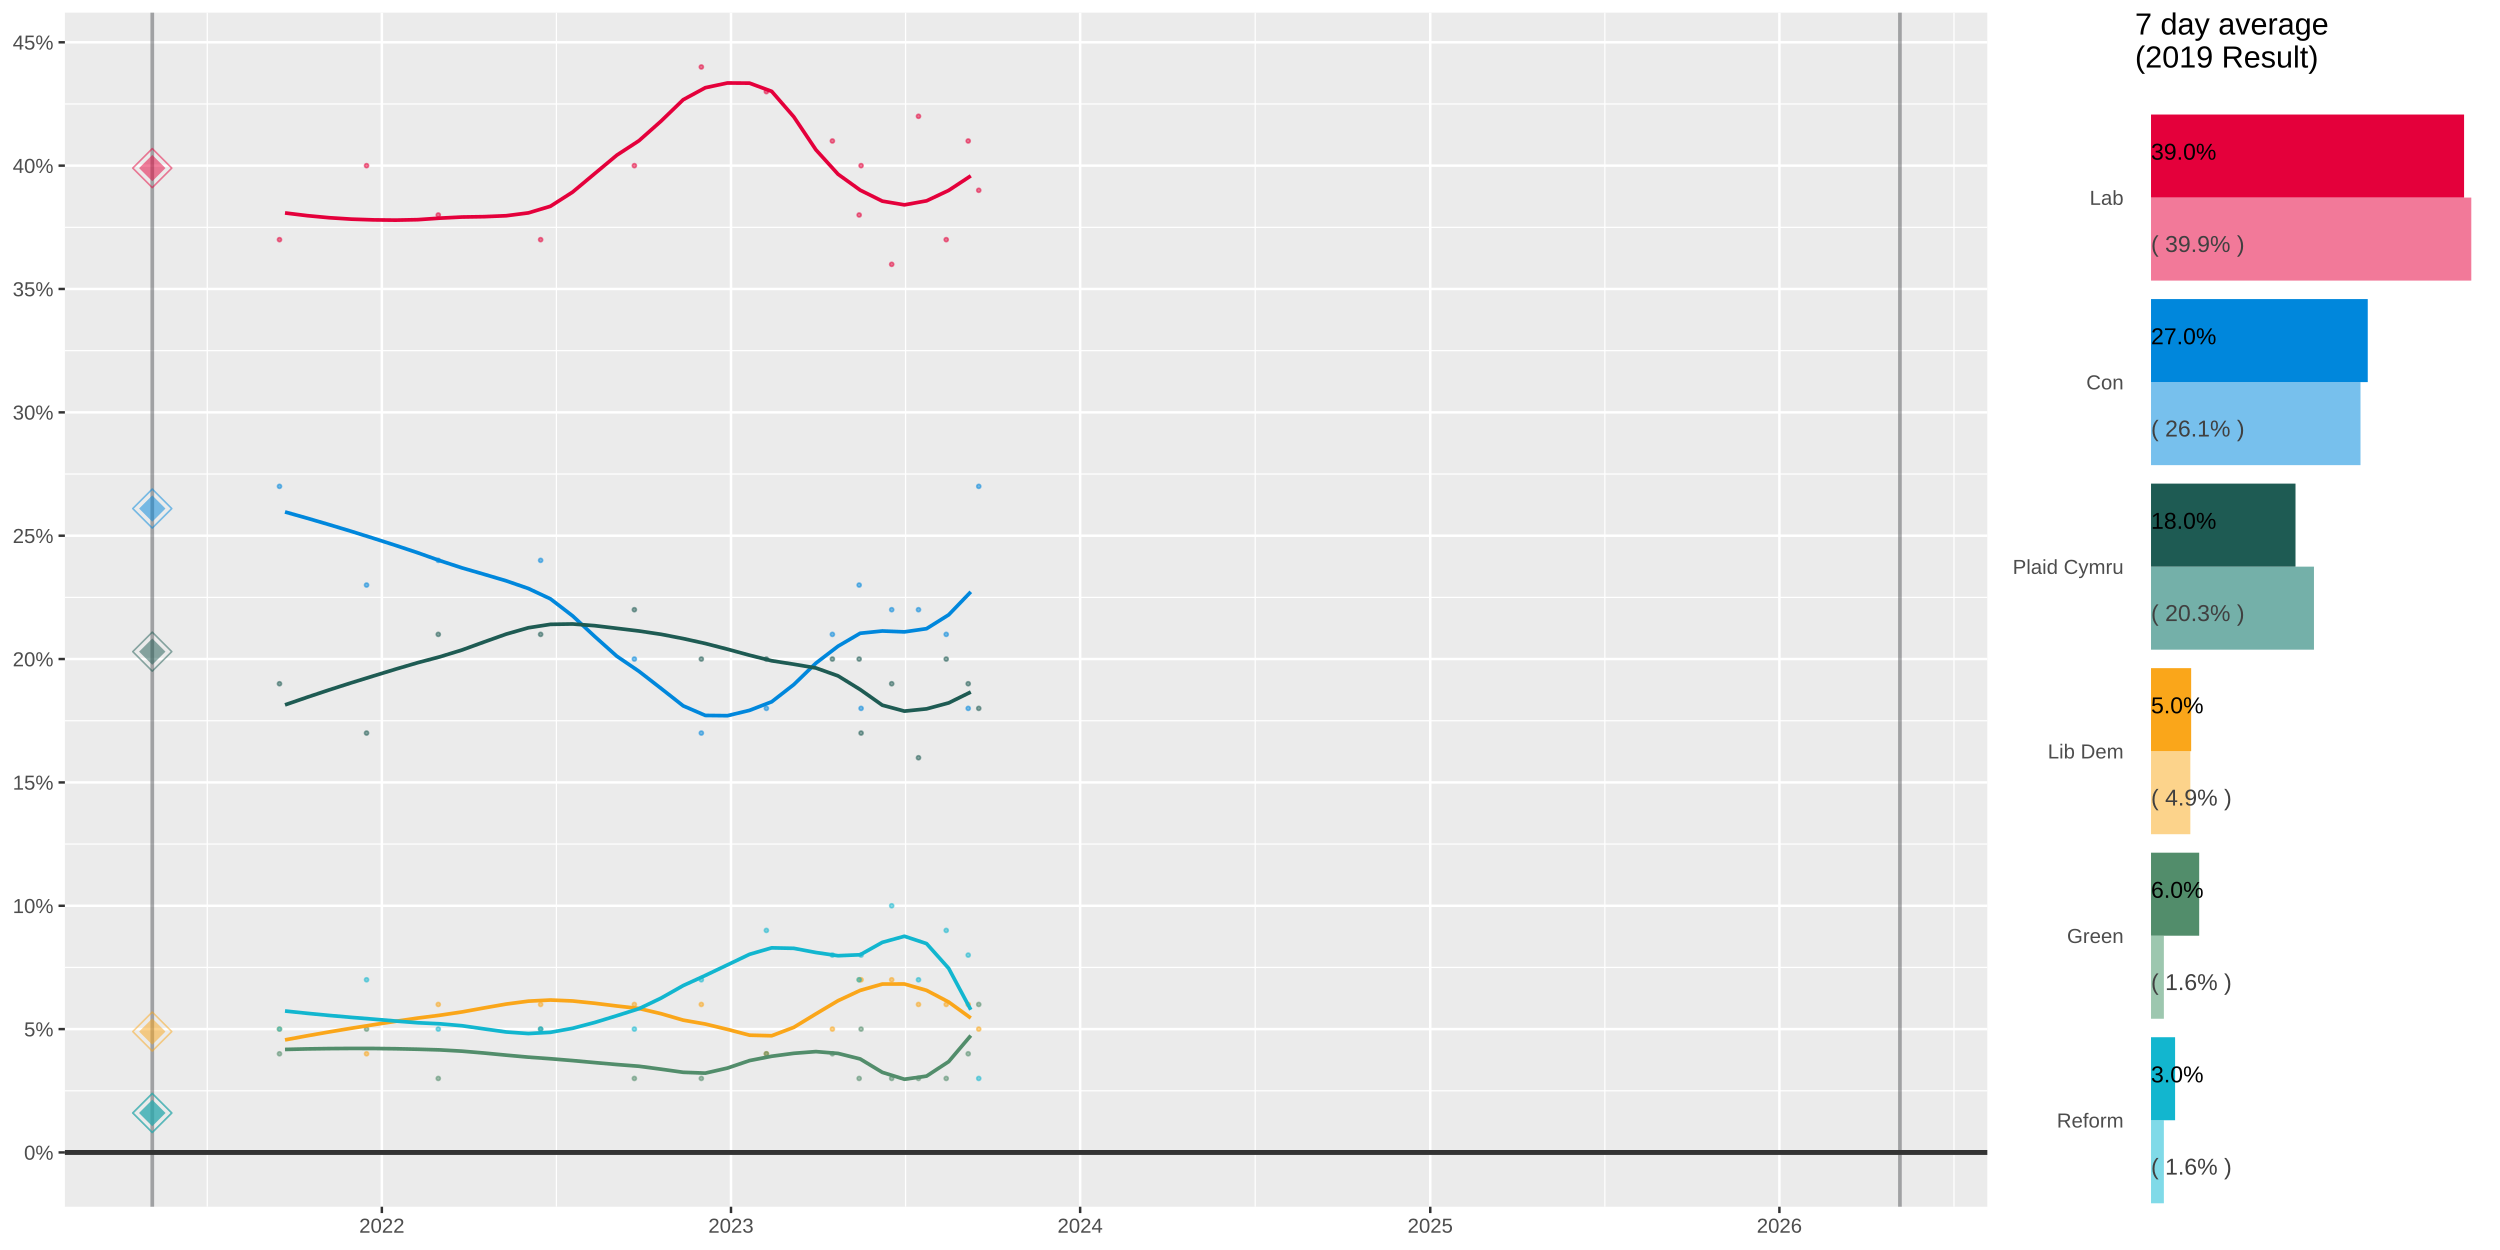
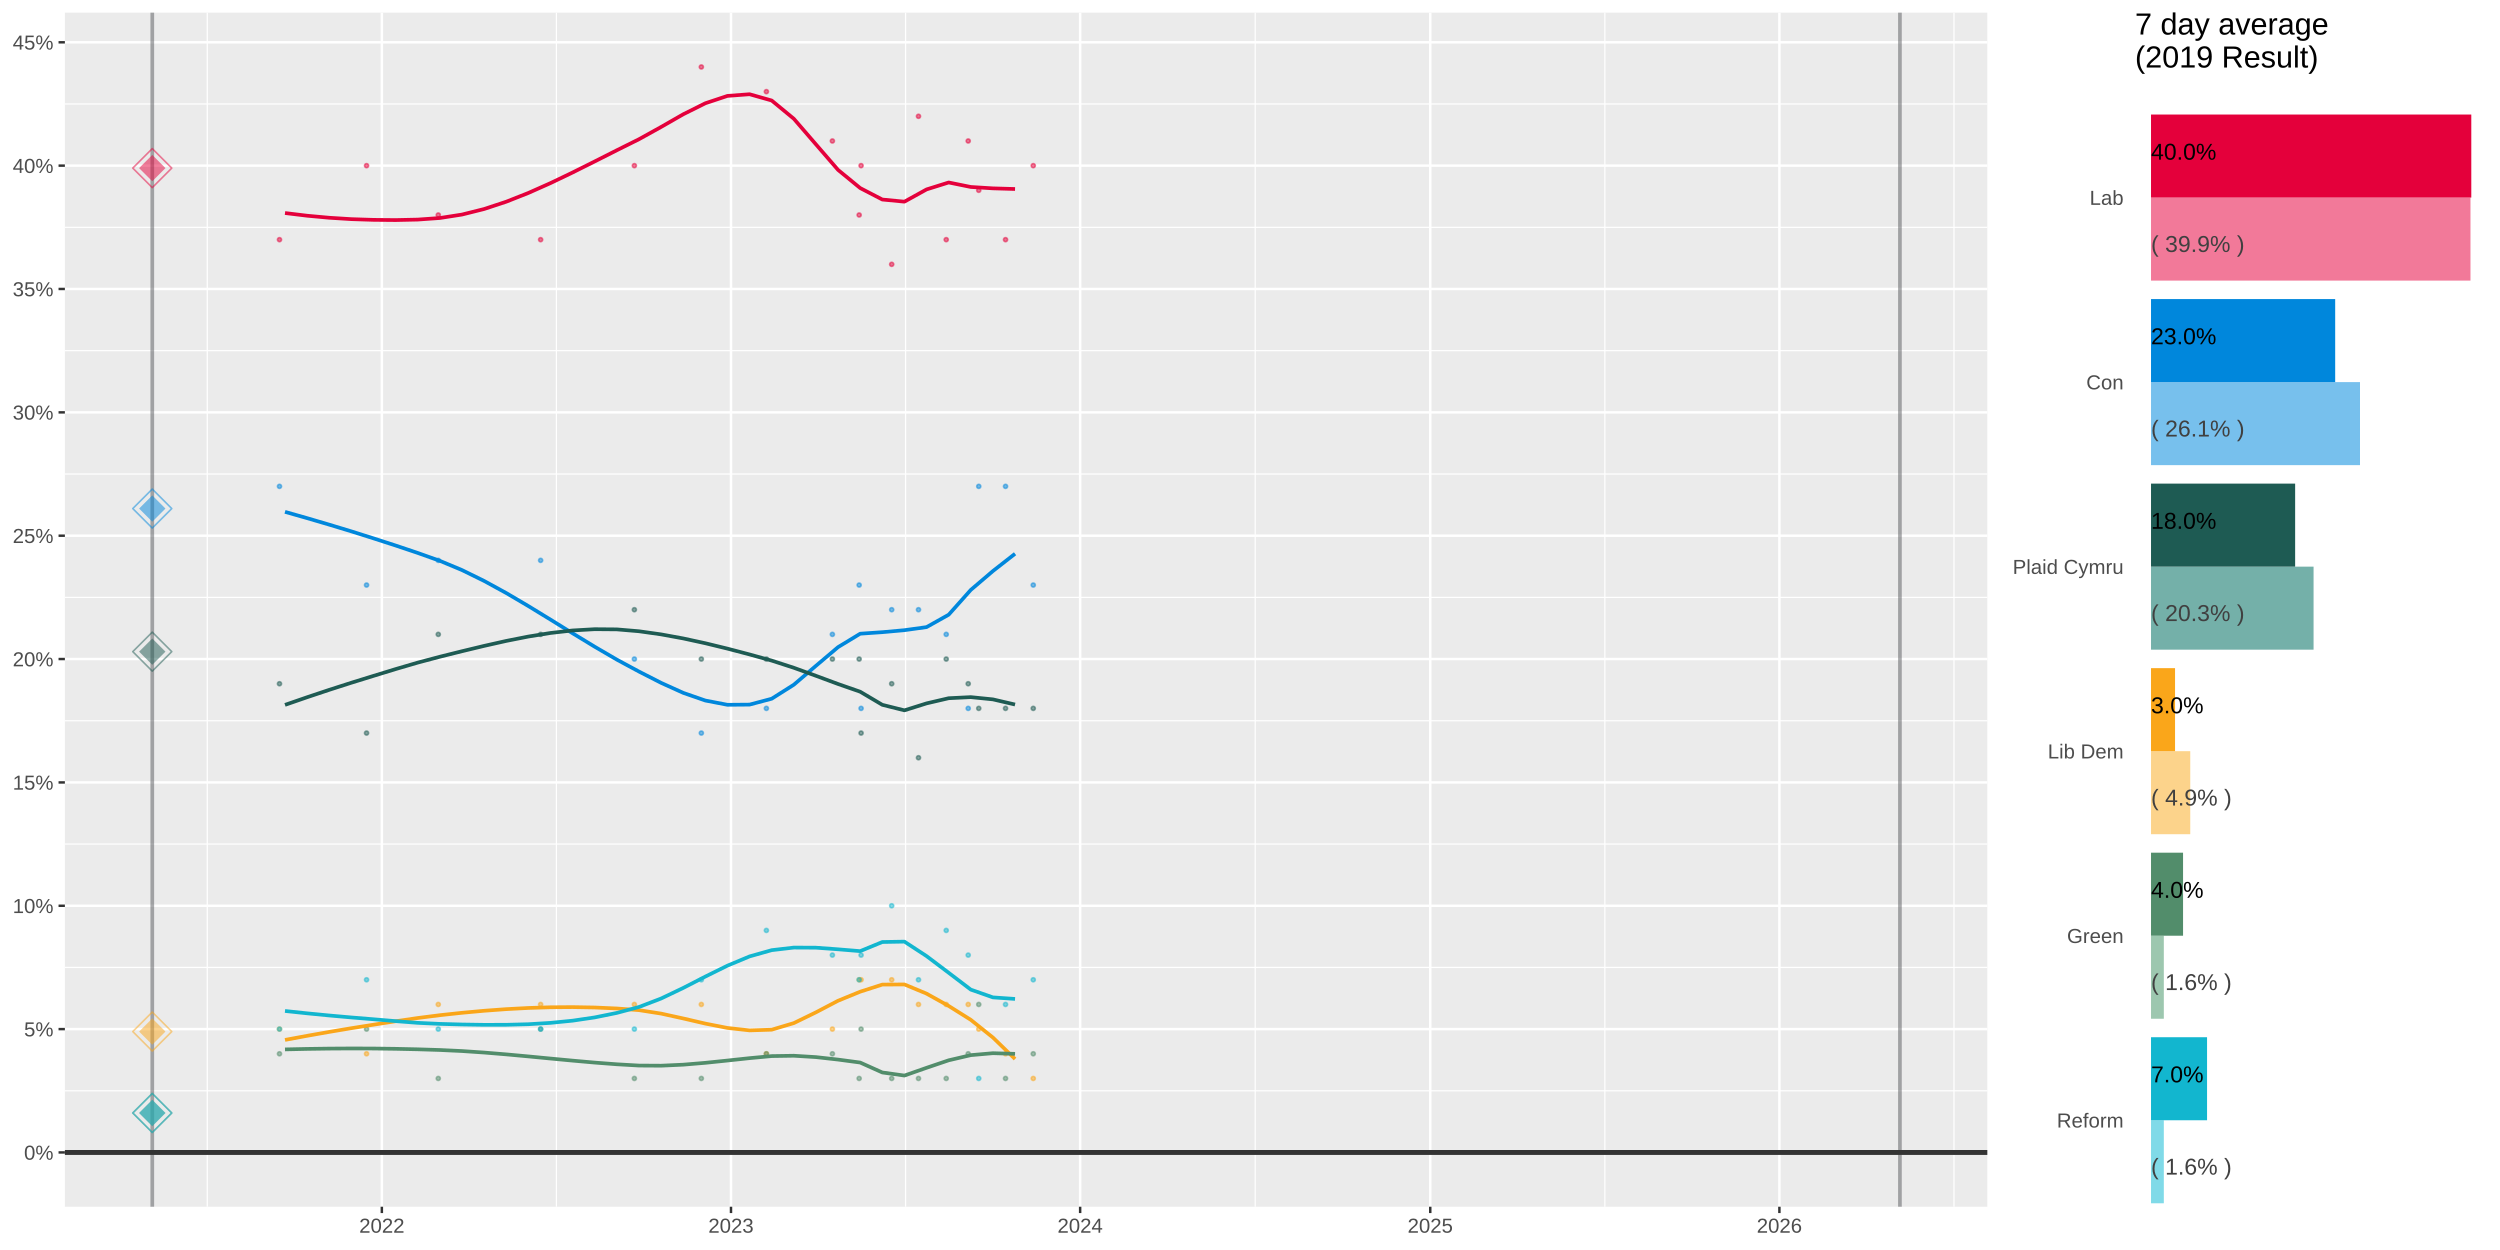
<svg xmlns="http://www.w3.org/2000/svg" class="svglite" width="1080.00pt" height="540.00pt" viewBox="0 0 1080.00 540.00">
  <defs>
    <style type="text/css">
    line, polyline, polygon, path, rect, circle {
      fill: none;
      stroke: #000000;
      stroke-linecap: round;
      stroke-linejoin: round;
      stroke-miterlimit: 10.00;
    }
    text {
      white-space: pre;
    }
  </style>
  </defs>
  <rect width="100%" height="100%" style="stroke: none; fill: none;" />
  <defs>
    <clipPath id="cpMC4wMHwxMDgwLjAwfDAuMDB8NTQwLjAw">
      <rect x="0.00" y="0.00" width="1080.00" height="540.00" />
    </clipPath>
  </defs>
  <g clip-path="url(#cpMC4wMHwxMDgwLjAwfDAuMDB8NTQwLjAw)">
</g>
  <defs>
    <clipPath id="cpMC4wMHw4NjQuMDB8MC4wMHw1NDAuMDA=">
      <rect x="0.00" y="0.00" width="864.00" height="540.00" />
    </clipPath>
  </defs>
  <g clip-path="url(#cpMC4wMHw4NjQuMDB8MC4wMHw1NDAuMDA=)">
    <rect x="0.00" y="0.00" width="864.00" height="540.00" style="stroke-width: 1.07; stroke: #FFFFFF; fill: #FFFFFF;" />
  </g>
  <g clip-path="url(#cpMC4wMHwxMDgwLjAwfDAuMDB8NTQwLjAw)">
</g>
  <defs>
    <clipPath id="cpMjguMDN8ODU4LjUyfDUuNDh8NTIxLjMx">
      <rect x="28.03" y="5.48" width="830.49" height="515.83" />
    </clipPath>
  </defs>
  <g clip-path="url(#cpMjguMDN8ODU4LjUyfDUuNDh8NTIxLjMx)">
    <rect x="28.03" y="5.48" width="830.49" height="515.83" style="stroke-width: 1.07; stroke: none; fill: #EBEBEB;" />
    <polyline points="28.03,471.22 858.52,471.22 " style="stroke-width: 0.53; stroke: #FFFFFF; stroke-linecap: butt;" />
    <polyline points="28.03,417.93 858.52,417.93 " style="stroke-width: 0.53; stroke: #FFFFFF; stroke-linecap: butt;" />
    <polyline points="28.03,364.64 858.52,364.64 " style="stroke-width: 0.53; stroke: #FFFFFF; stroke-linecap: butt;" />
    <polyline points="28.03,311.35 858.52,311.35 " style="stroke-width: 0.53; stroke: #FFFFFF; stroke-linecap: butt;" />
    <polyline points="28.03,258.07 858.52,258.07 " style="stroke-width: 0.53; stroke: #FFFFFF; stroke-linecap: butt;" />
    <polyline points="28.03,204.78 858.52,204.78 " style="stroke-width: 0.53; stroke: #FFFFFF; stroke-linecap: butt;" />
    <polyline points="28.03,151.49 858.52,151.49 " style="stroke-width: 0.53; stroke: #FFFFFF; stroke-linecap: butt;" />
    <polyline points="28.03,98.20 858.52,98.20 " style="stroke-width: 0.53; stroke: #FFFFFF; stroke-linecap: butt;" />
    <polyline points="28.03,44.91 858.52,44.91 " style="stroke-width: 0.53; stroke: #FFFFFF; stroke-linecap: butt;" />
    <polyline points="89.54,521.31 89.54,5.48 " style="stroke-width: 0.53; stroke: #FFFFFF; stroke-linecap: butt;" />
    <polyline points="240.37,521.31 240.37,5.48 " style="stroke-width: 0.53; stroke: #FFFFFF; stroke-linecap: butt;" />
    <polyline points="391.21,521.31 391.21,5.48 " style="stroke-width: 0.53; stroke: #FFFFFF; stroke-linecap: butt;" />
    <polyline points="542.25,521.31 542.25,5.48 " style="stroke-width: 0.53; stroke: #FFFFFF; stroke-linecap: butt;" />
    <polyline points="693.29,521.31 693.29,5.48 " style="stroke-width: 0.53; stroke: #FFFFFF; stroke-linecap: butt;" />
    <polyline points="844.12,521.31 844.12,5.48 " style="stroke-width: 0.53; stroke: #FFFFFF; stroke-linecap: butt;" />
    <polyline points="28.03,497.86 858.52,497.86 " style="stroke-width: 1.07; stroke: #FFFFFF; stroke-linecap: butt;" />
    <polyline points="28.03,444.57 858.52,444.57 " style="stroke-width: 1.07; stroke: #FFFFFF; stroke-linecap: butt;" />
    <polyline points="28.03,391.29 858.52,391.29 " style="stroke-width: 1.07; stroke: #FFFFFF; stroke-linecap: butt;" />
    <polyline points="28.03,338.00 858.52,338.00 " style="stroke-width: 1.07; stroke: #FFFFFF; stroke-linecap: butt;" />
    <polyline points="28.03,284.71 858.52,284.71 " style="stroke-width: 1.07; stroke: #FFFFFF; stroke-linecap: butt;" />
    <polyline points="28.03,231.42 858.52,231.42 " style="stroke-width: 1.07; stroke: #FFFFFF; stroke-linecap: butt;" />
    <polyline points="28.03,178.13 858.52,178.13 " style="stroke-width: 1.07; stroke: #FFFFFF; stroke-linecap: butt;" />
    <polyline points="28.03,124.84 858.52,124.84 " style="stroke-width: 1.07; stroke: #FFFFFF; stroke-linecap: butt;" />
    <polyline points="28.03,71.56 858.52,71.56 " style="stroke-width: 1.07; stroke: #FFFFFF; stroke-linecap: butt;" />
    <polyline points="28.03,18.27 858.52,18.27 " style="stroke-width: 1.07; stroke: #FFFFFF; stroke-linecap: butt;" />
    <polyline points="164.96,521.31 164.96,5.48 " style="stroke-width: 1.07; stroke: #FFFFFF; stroke-linecap: butt;" />
    <polyline points="315.79,521.31 315.79,5.48 " style="stroke-width: 1.07; stroke: #FFFFFF; stroke-linecap: butt;" />
    <polyline points="466.62,521.31 466.62,5.48 " style="stroke-width: 1.07; stroke: #FFFFFF; stroke-linecap: butt;" />
    <polyline points="617.87,521.31 617.87,5.48 " style="stroke-width: 1.07; stroke: #FFFFFF; stroke-linecap: butt;" />
    <polyline points="768.70,521.31 768.70,5.48 " style="stroke-width: 1.07; stroke: #FFFFFF; stroke-linecap: butt;" />
+     <circle cx="446.37" cy="71.56" r="0.89" style="stroke-width: 0.71; stroke: #E4003B; stroke-opacity: 0.50; fill: #E4003B; fill-opacity: 0.50;" />
+     <circle cx="434.39" cy="103.53" r="0.89" style="stroke-width: 0.71; stroke: #E4003B; stroke-opacity: 0.50; fill: #E4003B; fill-opacity: 0.50;" />
    <circle cx="422.82" cy="82.21" r="0.89" style="stroke-width: 0.71; stroke: #E4003B; stroke-opacity: 0.50; fill: #E4003B; fill-opacity: 0.50;" />
    <circle cx="418.27" cy="60.90" r="0.89" style="stroke-width: 0.71; stroke: #E4003B; stroke-opacity: 0.50; fill: #E4003B; fill-opacity: 0.50;" />
    <circle cx="408.77" cy="103.53" r="0.89" style="stroke-width: 0.71; stroke: #E4003B; stroke-opacity: 0.50; fill: #E4003B; fill-opacity: 0.50;" />
    <circle cx="396.79" cy="50.24" r="0.89" style="stroke-width: 0.71; stroke: #E4003B; stroke-opacity: 0.50; fill: #E4003B; fill-opacity: 0.50;" />
    <circle cx="385.21" cy="114.19" r="0.89" style="stroke-width: 0.71; stroke: #E4003B; stroke-opacity: 0.50; fill: #E4003B; fill-opacity: 0.50;" />
    <circle cx="371.99" cy="71.56" r="0.89" style="stroke-width: 0.71; stroke: #E4003B; stroke-opacity: 0.50; fill: #E4003B; fill-opacity: 0.50;" />
    <circle cx="371.16" cy="92.87" r="0.89" style="stroke-width: 0.71; stroke: #E4003B; stroke-opacity: 0.50; fill: #E4003B; fill-opacity: 0.50;" />
    <circle cx="359.59" cy="60.90" r="0.89" style="stroke-width: 0.71; stroke: #E4003B; stroke-opacity: 0.50; fill: #E4003B; fill-opacity: 0.50;" />
    <circle cx="331.08" cy="39.58" r="0.89" style="stroke-width: 0.71; stroke: #E4003B; stroke-opacity: 0.50; fill: #E4003B; fill-opacity: 0.50;" />
    <circle cx="302.98" cy="28.93" r="0.89" style="stroke-width: 0.71; stroke: #E4003B; stroke-opacity: 0.50; fill: #E4003B; fill-opacity: 0.50;" />
    <circle cx="274.05" cy="71.56" r="0.89" style="stroke-width: 0.71; stroke: #E4003B; stroke-opacity: 0.50; fill: #E4003B; fill-opacity: 0.50;" />
    <circle cx="233.55" cy="103.53" r="0.89" style="stroke-width: 0.71; stroke: #E4003B; stroke-opacity: 0.50; fill: #E4003B; fill-opacity: 0.50;" />
    <circle cx="189.34" cy="92.87" r="0.89" style="stroke-width: 0.71; stroke: #E4003B; stroke-opacity: 0.50; fill: #E4003B; fill-opacity: 0.50;" />
    <circle cx="158.35" cy="71.56" r="0.89" style="stroke-width: 0.71; stroke: #E4003B; stroke-opacity: 0.50; fill: #E4003B; fill-opacity: 0.50;" />
    <circle cx="120.74" cy="103.53" r="0.89" style="stroke-width: 0.71; stroke: #E4003B; stroke-opacity: 0.50; fill: #E4003B; fill-opacity: 0.50;" />
+     <circle cx="446.37" cy="252.74" r="0.89" style="stroke-width: 0.71; stroke: #0087DC; stroke-opacity: 0.50; fill: #0087DC; fill-opacity: 0.50;" />
+     <circle cx="434.39" cy="210.11" r="0.89" style="stroke-width: 0.71; stroke: #0087DC; stroke-opacity: 0.50; fill: #0087DC; fill-opacity: 0.50;" />
    <circle cx="422.82" cy="210.11" r="0.89" style="stroke-width: 0.71; stroke: #0087DC; stroke-opacity: 0.50; fill: #0087DC; fill-opacity: 0.50;" />
    <circle cx="418.27" cy="306.02" r="0.89" style="stroke-width: 0.71; stroke: #0087DC; stroke-opacity: 0.50; fill: #0087DC; fill-opacity: 0.50;" />
    <circle cx="408.77" cy="274.05" r="0.89" style="stroke-width: 0.71; stroke: #0087DC; stroke-opacity: 0.50; fill: #0087DC; fill-opacity: 0.50;" />
    <circle cx="396.79" cy="263.39" r="0.89" style="stroke-width: 0.71; stroke: #0087DC; stroke-opacity: 0.50; fill: #0087DC; fill-opacity: 0.50;" />
    <circle cx="385.21" cy="263.39" r="0.89" style="stroke-width: 0.71; stroke: #0087DC; stroke-opacity: 0.50; fill: #0087DC; fill-opacity: 0.50;" />
    <circle cx="371.99" cy="306.02" r="0.89" style="stroke-width: 0.71; stroke: #0087DC; stroke-opacity: 0.50; fill: #0087DC; fill-opacity: 0.50;" />
    <circle cx="371.16" cy="252.74" r="0.89" style="stroke-width: 0.71; stroke: #0087DC; stroke-opacity: 0.50; fill: #0087DC; fill-opacity: 0.50;" />
    <circle cx="359.59" cy="274.05" r="0.89" style="stroke-width: 0.71; stroke: #0087DC; stroke-opacity: 0.50; fill: #0087DC; fill-opacity: 0.50;" />
    <circle cx="331.08" cy="306.02" r="0.89" style="stroke-width: 0.71; stroke: #0087DC; stroke-opacity: 0.50; fill: #0087DC; fill-opacity: 0.50;" />
    <circle cx="302.98" cy="316.68" r="0.89" style="stroke-width: 0.71; stroke: #0087DC; stroke-opacity: 0.50; fill: #0087DC; fill-opacity: 0.50;" />
    <circle cx="274.05" cy="284.71" r="0.89" style="stroke-width: 0.71; stroke: #0087DC; stroke-opacity: 0.50; fill: #0087DC; fill-opacity: 0.50;" />
    <circle cx="233.55" cy="242.08" r="0.89" style="stroke-width: 0.71; stroke: #0087DC; stroke-opacity: 0.50; fill: #0087DC; fill-opacity: 0.50;" />
    <circle cx="189.34" cy="242.08" r="0.89" style="stroke-width: 0.71; stroke: #0087DC; stroke-opacity: 0.50; fill: #0087DC; fill-opacity: 0.50;" />
    <circle cx="158.35" cy="252.74" r="0.89" style="stroke-width: 0.71; stroke: #0087DC; stroke-opacity: 0.50; fill: #0087DC; fill-opacity: 0.50;" />
    <circle cx="120.74" cy="210.11" r="0.89" style="stroke-width: 0.71; stroke: #0087DC; stroke-opacity: 0.50; fill: #0087DC; fill-opacity: 0.50;" />
+     <circle cx="446.37" cy="306.02" r="0.89" style="stroke-width: 0.71; stroke: #1E5B53; stroke-opacity: 0.50; fill: #1E5B53; fill-opacity: 0.50;" />
+     <circle cx="434.39" cy="306.02" r="0.89" style="stroke-width: 0.71; stroke: #1E5B53; stroke-opacity: 0.50; fill: #1E5B53; fill-opacity: 0.50;" />
    <circle cx="422.82" cy="306.02" r="0.89" style="stroke-width: 0.71; stroke: #1E5B53; stroke-opacity: 0.50; fill: #1E5B53; fill-opacity: 0.50;" />
    <circle cx="418.27" cy="295.37" r="0.89" style="stroke-width: 0.71; stroke: #1E5B53; stroke-opacity: 0.50; fill: #1E5B53; fill-opacity: 0.50;" />
    <circle cx="408.77" cy="284.71" r="0.89" style="stroke-width: 0.71; stroke: #1E5B53; stroke-opacity: 0.50; fill: #1E5B53; fill-opacity: 0.50;" />
    <circle cx="396.79" cy="327.34" r="0.89" style="stroke-width: 0.71; stroke: #1E5B53; stroke-opacity: 0.50; fill: #1E5B53; fill-opacity: 0.50;" />
    <circle cx="385.21" cy="295.37" r="0.89" style="stroke-width: 0.71; stroke: #1E5B53; stroke-opacity: 0.50; fill: #1E5B53; fill-opacity: 0.50;" />
    <circle cx="371.99" cy="316.68" r="0.89" style="stroke-width: 0.71; stroke: #1E5B53; stroke-opacity: 0.50; fill: #1E5B53; fill-opacity: 0.50;" />
    <circle cx="371.16" cy="284.71" r="0.89" style="stroke-width: 0.71; stroke: #1E5B53; stroke-opacity: 0.50; fill: #1E5B53; fill-opacity: 0.50;" />
    <circle cx="359.59" cy="284.71" r="0.89" style="stroke-width: 0.71; stroke: #1E5B53; stroke-opacity: 0.50; fill: #1E5B53; fill-opacity: 0.50;" />
    <circle cx="331.08" cy="284.71" r="0.89" style="stroke-width: 0.71; stroke: #1E5B53; stroke-opacity: 0.50; fill: #1E5B53; fill-opacity: 0.50;" />
    <circle cx="302.98" cy="284.71" r="0.89" style="stroke-width: 0.71; stroke: #1E5B53; stroke-opacity: 0.50; fill: #1E5B53; fill-opacity: 0.50;" />
    <circle cx="274.05" cy="263.39" r="0.89" style="stroke-width: 0.71; stroke: #1E5B53; stroke-opacity: 0.50; fill: #1E5B53; fill-opacity: 0.50;" />
    <circle cx="233.55" cy="274.05" r="0.89" style="stroke-width: 0.71; stroke: #1E5B53; stroke-opacity: 0.50; fill: #1E5B53; fill-opacity: 0.50;" />
    <circle cx="189.34" cy="274.05" r="0.89" style="stroke-width: 0.71; stroke: #1E5B53; stroke-opacity: 0.50; fill: #1E5B53; fill-opacity: 0.50;" />
    <circle cx="158.35" cy="316.68" r="0.89" style="stroke-width: 0.71; stroke: #1E5B53; stroke-opacity: 0.50; fill: #1E5B53; fill-opacity: 0.50;" />
    <circle cx="120.74" cy="295.37" r="0.89" style="stroke-width: 0.71; stroke: #1E5B53; stroke-opacity: 0.50; fill: #1E5B53; fill-opacity: 0.50;" />
+     <circle cx="446.37" cy="465.89" r="0.89" style="stroke-width: 0.71; stroke: #FAA61A; stroke-opacity: 0.50; fill: #FAA61A; fill-opacity: 0.50;" />
+     <circle cx="434.39" cy="455.23" r="0.89" style="stroke-width: 0.71; stroke: #FAA61A; stroke-opacity: 0.50; fill: #FAA61A; fill-opacity: 0.50;" />
    <circle cx="422.82" cy="444.57" r="0.89" style="stroke-width: 0.71; stroke: #FAA61A; stroke-opacity: 0.50; fill: #FAA61A; fill-opacity: 0.50;" />
    <circle cx="418.27" cy="433.92" r="0.89" style="stroke-width: 0.71; stroke: #FAA61A; stroke-opacity: 0.50; fill: #FAA61A; fill-opacity: 0.50;" />
    <circle cx="408.77" cy="433.92" r="0.89" style="stroke-width: 0.71; stroke: #FAA61A; stroke-opacity: 0.50; fill: #FAA61A; fill-opacity: 0.50;" />
    <circle cx="396.79" cy="433.92" r="0.89" style="stroke-width: 0.71; stroke: #FAA61A; stroke-opacity: 0.50; fill: #FAA61A; fill-opacity: 0.50;" />
    <circle cx="385.21" cy="423.26" r="0.89" style="stroke-width: 0.71; stroke: #FAA61A; stroke-opacity: 0.50; fill: #FAA61A; fill-opacity: 0.50;" />
    <circle cx="371.99" cy="423.26" r="0.89" style="stroke-width: 0.71; stroke: #FAA61A; stroke-opacity: 0.50; fill: #FAA61A; fill-opacity: 0.50;" />
    <circle cx="371.16" cy="423.26" r="0.89" style="stroke-width: 0.71; stroke: #FAA61A; stroke-opacity: 0.50; fill: #FAA61A; fill-opacity: 0.50;" />
    <circle cx="359.59" cy="444.57" r="0.89" style="stroke-width: 0.71; stroke: #FAA61A; stroke-opacity: 0.50; fill: #FAA61A; fill-opacity: 0.50;" />
    <circle cx="331.08" cy="455.23" r="0.89" style="stroke-width: 0.71; stroke: #FAA61A; stroke-opacity: 0.50; fill: #FAA61A; fill-opacity: 0.50;" />
    <circle cx="302.98" cy="433.92" r="0.89" style="stroke-width: 0.71; stroke: #FAA61A; stroke-opacity: 0.50; fill: #FAA61A; fill-opacity: 0.50;" />
    <circle cx="274.05" cy="433.92" r="0.89" style="stroke-width: 0.71; stroke: #FAA61A; stroke-opacity: 0.50; fill: #FAA61A; fill-opacity: 0.50;" />
    <circle cx="233.55" cy="433.92" r="0.89" style="stroke-width: 0.71; stroke: #FAA61A; stroke-opacity: 0.50; fill: #FAA61A; fill-opacity: 0.50;" />
    <circle cx="189.34" cy="433.92" r="0.89" style="stroke-width: 0.71; stroke: #FAA61A; stroke-opacity: 0.50; fill: #FAA61A; fill-opacity: 0.50;" />
    <circle cx="158.35" cy="455.23" r="0.89" style="stroke-width: 0.71; stroke: #FAA61A; stroke-opacity: 0.50; fill: #FAA61A; fill-opacity: 0.50;" />
    <circle cx="120.74" cy="444.57" r="0.89" style="stroke-width: 0.71; stroke: #FAA61A; stroke-opacity: 0.50; fill: #FAA61A; fill-opacity: 0.50;" />
+     <circle cx="446.37" cy="455.23" r="0.89" style="stroke-width: 0.71; stroke: #528D6B; stroke-opacity: 0.50; fill: #528D6B; fill-opacity: 0.50;" />
+     <circle cx="434.39" cy="465.89" r="0.89" style="stroke-width: 0.71; stroke: #528D6B; stroke-opacity: 0.50; fill: #528D6B; fill-opacity: 0.50;" />
    <circle cx="422.82" cy="433.92" r="0.89" style="stroke-width: 0.71; stroke: #528D6B; stroke-opacity: 0.50; fill: #528D6B; fill-opacity: 0.50;" />
    <circle cx="418.27" cy="455.23" r="0.89" style="stroke-width: 0.71; stroke: #528D6B; stroke-opacity: 0.50; fill: #528D6B; fill-opacity: 0.50;" />
    <circle cx="408.77" cy="465.89" r="0.89" style="stroke-width: 0.71; stroke: #528D6B; stroke-opacity: 0.50; fill: #528D6B; fill-opacity: 0.50;" />
    <circle cx="396.79" cy="465.89" r="0.89" style="stroke-width: 0.71; stroke: #528D6B; stroke-opacity: 0.50; fill: #528D6B; fill-opacity: 0.50;" />
    <circle cx="385.21" cy="465.89" r="0.89" style="stroke-width: 0.71; stroke: #528D6B; stroke-opacity: 0.50; fill: #528D6B; fill-opacity: 0.50;" />
    <circle cx="371.99" cy="444.57" r="0.89" style="stroke-width: 0.71; stroke: #528D6B; stroke-opacity: 0.50; fill: #528D6B; fill-opacity: 0.50;" />
    <circle cx="371.16" cy="465.89" r="0.89" style="stroke-width: 0.71; stroke: #528D6B; stroke-opacity: 0.50; fill: #528D6B; fill-opacity: 0.50;" />
    <circle cx="359.59" cy="455.23" r="0.89" style="stroke-width: 0.71; stroke: #528D6B; stroke-opacity: 0.50; fill: #528D6B; fill-opacity: 0.50;" />
    <circle cx="331.08" cy="455.23" r="0.89" style="stroke-width: 0.71; stroke: #528D6B; stroke-opacity: 0.50; fill: #528D6B; fill-opacity: 0.50;" />
    <circle cx="302.98" cy="465.89" r="0.89" style="stroke-width: 0.71; stroke: #528D6B; stroke-opacity: 0.50; fill: #528D6B; fill-opacity: 0.50;" />
    <circle cx="274.05" cy="465.89" r="0.89" style="stroke-width: 0.71; stroke: #528D6B; stroke-opacity: 0.50; fill: #528D6B; fill-opacity: 0.50;" />
    <circle cx="233.55" cy="444.57" r="0.89" style="stroke-width: 0.71; stroke: #528D6B; stroke-opacity: 0.50; fill: #528D6B; fill-opacity: 0.50;" />
    <circle cx="189.34" cy="465.89" r="0.89" style="stroke-width: 0.71; stroke: #528D6B; stroke-opacity: 0.50; fill: #528D6B; fill-opacity: 0.50;" />
    <circle cx="158.35" cy="444.57" r="0.89" style="stroke-width: 0.71; stroke: #528D6B; stroke-opacity: 0.50; fill: #528D6B; fill-opacity: 0.50;" />
    <circle cx="120.74" cy="455.23" r="0.89" style="stroke-width: 0.71; stroke: #528D6B; stroke-opacity: 0.50; fill: #528D6B; fill-opacity: 0.50;" />
+     <circle cx="446.37" cy="423.26" r="0.89" style="stroke-width: 0.71; stroke: #12B6CF; stroke-opacity: 0.50; fill: #12B6CF; fill-opacity: 0.50;" />
+     <circle cx="434.39" cy="433.92" r="0.89" style="stroke-width: 0.71; stroke: #12B6CF; stroke-opacity: 0.50; fill: #12B6CF; fill-opacity: 0.50;" />
    <circle cx="422.82" cy="465.89" r="0.89" style="stroke-width: 0.71; stroke: #12B6CF; stroke-opacity: 0.50; fill: #12B6CF; fill-opacity: 0.50;" />
    <circle cx="418.27" cy="412.60" r="0.89" style="stroke-width: 0.71; stroke: #12B6CF; stroke-opacity: 0.50; fill: #12B6CF; fill-opacity: 0.50;" />
    <circle cx="408.77" cy="401.94" r="0.89" style="stroke-width: 0.71; stroke: #12B6CF; stroke-opacity: 0.50; fill: #12B6CF; fill-opacity: 0.50;" />
    <circle cx="396.79" cy="423.26" r="0.89" style="stroke-width: 0.71; stroke: #12B6CF; stroke-opacity: 0.50; fill: #12B6CF; fill-opacity: 0.50;" />
    <circle cx="385.21" cy="391.29" r="0.89" style="stroke-width: 0.71; stroke: #12B6CF; stroke-opacity: 0.50; fill: #12B6CF; fill-opacity: 0.50;" />
    <circle cx="371.99" cy="412.60" r="0.89" style="stroke-width: 0.71; stroke: #12B6CF; stroke-opacity: 0.50; fill: #12B6CF; fill-opacity: 0.50;" />
    <circle cx="371.16" cy="423.26" r="0.89" style="stroke-width: 0.71; stroke: #12B6CF; stroke-opacity: 0.50; fill: #12B6CF; fill-opacity: 0.50;" />
    <circle cx="359.59" cy="412.60" r="0.89" style="stroke-width: 0.71; stroke: #12B6CF; stroke-opacity: 0.50; fill: #12B6CF; fill-opacity: 0.50;" />
    <circle cx="331.08" cy="401.94" r="0.89" style="stroke-width: 0.71; stroke: #12B6CF; stroke-opacity: 0.50; fill: #12B6CF; fill-opacity: 0.50;" />
    <circle cx="302.98" cy="423.26" r="0.89" style="stroke-width: 0.71; stroke: #12B6CF; stroke-opacity: 0.50; fill: #12B6CF; fill-opacity: 0.50;" />
    <circle cx="274.05" cy="444.57" r="0.89" style="stroke-width: 0.71; stroke: #12B6CF; stroke-opacity: 0.50; fill: #12B6CF; fill-opacity: 0.50;" />
    <circle cx="233.55" cy="444.57" r="0.89" style="stroke-width: 0.71; stroke: #12B6CF; stroke-opacity: 0.50; fill: #12B6CF; fill-opacity: 0.50;" />
    <circle cx="189.34" cy="444.57" r="0.89" style="stroke-width: 0.71; stroke: #12B6CF; stroke-opacity: 0.50; fill: #12B6CF; fill-opacity: 0.50;" />
    <circle cx="158.35" cy="423.26" r="0.89" style="stroke-width: 0.71; stroke: #12B6CF; stroke-opacity: 0.50; fill: #12B6CF; fill-opacity: 0.50;" />
    <circle cx="120.74" cy="444.57" r="0.89" style="stroke-width: 0.71; stroke: #12B6CF; stroke-opacity: 0.50; fill: #12B6CF; fill-opacity: 0.50;" />
-     <polyline points="123.12,91.99 132.68,93.16 142.23,94.06 151.79,94.67 161.35,94.99 170.90,95.10 180.46,94.90 190.02,94.24 199.58,93.76 209.13,93.60 218.69,93.20 228.25,91.97 237.80,89.10 247.36,82.98 256.92,74.99 266.47,67.03 276.03,60.79 285.59,52.31 295.14,43.07 304.70,37.89 314.26,35.85 323.81,35.92 333.37,39.46 342.93,50.48 352.48,64.72 362.04,75.26 371.60,82.14 381.16,86.89 390.71,88.50 400.27,86.76 409.83,82.25 419.38,75.97 " style="stroke-width: 1.60; stroke: #E4003B; stroke-linecap: butt;" />
-     <polyline points="123.12,221.16 132.68,223.86 142.23,226.66 151.79,229.55 161.35,232.55 170.90,235.61 180.46,238.80 190.02,242.20 199.58,245.33 209.13,248.10 218.69,250.93 228.25,254.24 237.80,258.72 247.36,266.06 256.92,274.95 266.47,283.49 276.03,290.00 285.59,297.42 295.14,304.93 304.70,309.07 314.26,309.18 323.81,306.87 333.37,303.17 342.93,295.73 352.48,286.47 362.04,279.16 371.60,273.57 381.16,272.59 390.71,272.97 400.27,271.59 409.83,265.60 419.38,255.68 " style="stroke-width: 1.60; stroke: #0087DC; stroke-linecap: butt;" />
-     <polyline points="123.12,304.51 132.68,301.21 142.23,298.03 151.79,294.96 161.35,292.01 170.90,289.08 180.46,286.28 190.02,283.74 199.58,280.80 209.13,277.33 218.69,273.93 228.25,271.20 237.80,269.72 247.36,269.56 256.92,270.29 266.47,271.44 276.03,272.59 285.59,274.02 295.14,275.87 304.70,277.99 314.26,280.45 323.81,283.06 333.37,285.46 342.93,286.95 352.48,288.57 362.04,291.99 371.60,297.89 381.16,304.64 390.71,307.21 400.27,306.23 409.83,303.66 419.38,298.95 " style="stroke-width: 1.60; stroke: #1E5B53; stroke-linecap: butt;" />
-     <polyline points="123.12,449.23 132.68,447.47 142.23,445.79 151.79,444.20 161.35,442.69 170.90,441.21 180.46,439.81 190.02,438.59 199.58,437.16 209.13,435.43 218.69,433.76 228.25,432.50 237.80,432.01 247.36,432.42 256.92,433.41 266.47,434.59 276.03,435.66 285.59,437.92 295.14,440.70 304.70,442.38 314.26,444.69 323.81,447.20 333.37,447.45 342.93,443.81 352.48,437.99 362.04,432.30 371.60,427.85 381.16,425.11 390.71,425.09 400.27,427.84 409.83,432.87 419.38,439.79 " style="stroke-width: 1.60; stroke: #FAA61A; stroke-linecap: butt;" />
-     <polyline points="123.12,453.36 132.68,453.13 142.23,452.99 151.79,452.92 161.35,452.94 170.90,453.06 180.46,453.27 190.02,453.56 199.58,454.10 209.13,454.91 218.69,455.83 228.25,456.69 237.80,457.38 247.36,458.17 256.92,459.04 266.47,459.88 276.03,460.62 285.59,461.89 295.14,463.23 304.70,463.59 314.26,461.41 323.81,458.17 333.37,456.30 342.93,455.03 352.48,454.29 362.04,455.08 371.60,457.47 381.16,463.25 390.71,466.24 400.27,464.88 409.83,458.62 419.38,447.36 " style="stroke-width: 1.60; stroke: #528D6B; stroke-linecap: butt;" />
-     <polyline points="123.12,436.75 132.68,437.75 142.23,438.67 151.79,439.51 161.35,440.28 170.90,441.09 180.46,441.83 190.02,442.28 199.58,443.12 209.13,444.49 218.69,445.82 228.25,446.49 237.80,445.96 247.36,444.23 256.92,441.71 266.47,438.78 276.03,435.76 285.59,431.18 295.14,425.77 304.70,421.39 314.26,416.83 323.81,412.26 333.37,409.47 342.93,409.68 352.48,411.48 362.04,412.87 371.60,412.46 381.16,407.10 390.71,404.46 400.27,407.63 409.83,418.33 419.38,436.22 " style="stroke-width: 1.60; stroke: #12B6CF; stroke-linecap: butt;" />
+     <polyline points="123.12,92.03 132.68,93.19 142.23,94.07 151.79,94.67 161.35,94.98 170.90,95.07 180.46,94.86 190.02,94.18 199.58,92.69 209.13,90.30 218.69,87.14 228.25,83.36 237.80,79.11 247.36,74.52 256.92,69.74 266.47,64.91 276.03,60.15 285.59,54.85 295.14,49.38 304.70,44.61 314.26,41.43 323.81,40.71 333.37,43.42 342.93,51.30 352.48,62.36 362.04,73.40 371.60,81.24 381.16,86.20 390.71,87.12 400.27,81.83 409.83,78.83 419.38,80.77 428.94,81.37 438.50,81.65 " style="stroke-width: 1.60; stroke: #E4003B; stroke-linecap: butt;" />
+     <polyline points="123.12,221.12 132.68,223.84 142.23,226.65 151.79,229.55 161.35,232.57 170.90,235.66 180.46,238.87 190.02,242.28 199.58,246.27 209.13,250.96 218.69,256.19 228.25,261.82 237.80,267.66 247.36,273.58 256.92,279.39 266.47,284.96 276.03,290.11 285.59,294.99 295.14,299.31 304.70,302.63 314.26,304.47 323.81,304.39 333.37,301.85 342.93,295.80 352.48,287.64 362.04,279.56 371.60,273.76 381.16,273.10 390.71,272.24 400.27,270.91 409.83,265.55 419.38,254.84 428.94,246.69 438.50,239.22 " style="stroke-width: 1.60; stroke: #0087DC; stroke-linecap: butt;" />
+     <polyline points="123.12,304.51 132.68,301.20 142.23,298.01 151.79,294.94 161.35,291.98 170.90,289.05 180.46,286.25 190.02,283.71 199.58,281.33 209.13,279.03 218.69,276.88 228.25,274.99 237.80,273.45 247.36,272.36 256.92,271.81 266.47,271.89 276.03,272.70 285.59,274.05 295.14,275.80 304.70,277.88 314.26,280.21 323.81,282.72 333.37,285.38 342.93,288.48 352.48,291.95 362.04,295.49 371.60,298.82 381.16,304.48 390.71,306.87 400.27,303.86 409.83,301.63 419.38,301.16 428.94,302.13 438.50,304.36 " style="stroke-width: 1.60; stroke: #1E5B53; stroke-linecap: butt;" />
+     <polyline points="123.12,449.24 132.68,447.47 142.23,445.78 151.79,444.18 161.35,442.67 170.90,441.18 180.46,439.78 190.02,438.56 199.58,437.53 209.13,436.65 218.69,435.95 228.25,435.44 237.80,435.14 247.36,435.07 256.92,435.24 266.47,435.66 276.03,436.38 285.59,437.87 295.14,439.97 304.70,442.19 314.26,444.07 323.81,445.13 333.37,444.83 342.93,441.98 352.48,437.33 362.04,432.32 371.60,428.41 381.16,425.34 390.71,425.28 400.27,429.25 409.83,434.57 419.38,440.56 428.94,448.21 438.50,457.50 " style="stroke-width: 1.60; stroke: #FAA61A; stroke-linecap: butt;" />
+     <polyline points="123.12,453.34 132.68,453.13 142.23,452.99 151.79,452.93 161.35,452.96 170.90,453.09 180.46,453.30 190.02,453.60 199.58,454.05 209.13,454.70 218.69,455.49 228.25,456.37 237.80,457.29 247.36,458.19 256.92,459.04 266.47,459.77 276.03,460.32 285.59,460.38 295.14,459.94 304.70,459.14 314.26,458.15 323.81,457.12 333.37,456.23 342.93,456.08 352.48,456.67 362.04,457.74 371.60,459.02 381.16,463.31 390.71,464.64 400.27,461.29 409.83,458.05 419.38,455.82 428.94,454.98 438.50,455.26 " style="stroke-width: 1.60; stroke: #528D6B; stroke-linecap: butt;" />
+     <polyline points="123.12,436.74 132.68,437.76 142.23,438.69 151.79,439.54 161.35,440.32 170.90,441.13 180.46,441.87 190.02,442.32 199.58,442.58 209.13,442.73 218.69,442.71 228.25,442.46 237.80,441.88 247.36,440.93 256.92,439.52 266.47,437.58 276.03,435.02 285.59,431.36 295.14,426.80 304.70,421.88 314.26,417.16 323.81,413.17 333.37,410.47 342.93,409.35 352.48,409.40 362.04,410.10 371.60,410.89 381.16,406.95 390.71,406.78 400.27,413.03 409.83,420.24 419.38,427.51 428.94,430.87 438.50,431.54 " style="stroke-width: 1.60; stroke: #12B6CF; stroke-linecap: butt;" />
    <line x1="65.78" y1="521.31" x2="65.78" y2="5.48" style="stroke-width: 1.60; stroke: #56595C; stroke-opacity: 0.50; stroke-linecap: butt;" />
    <line x1="820.77" y1="521.31" x2="820.77" y2="5.48" style="stroke-width: 1.60; stroke: #56595C; stroke-opacity: 0.50; stroke-linecap: butt;" />
    <polygon points="60.09,72.62 65.78,66.93 71.47,72.62 65.78,78.31 " style="stroke-width: 0.71; stroke: none; fill: #E4003B; fill-opacity: 0.50;" />
    <polygon points="60.09,219.70 65.78,214.01 71.47,219.70 65.78,225.39 " style="stroke-width: 0.71; stroke: none; fill: #0087DC; fill-opacity: 0.50;" />
    <polygon points="60.09,281.51 65.78,275.82 71.47,281.51 65.78,287.20 " style="stroke-width: 0.71; stroke: none; fill: #1E5B53; fill-opacity: 0.50;" />
    <polygon points="60.09,445.64 65.78,439.95 71.47,445.64 65.78,451.33 " style="stroke-width: 0.71; stroke: none; fill: #FAA61A; fill-opacity: 0.50;" />
    <polygon points="60.09,480.81 65.78,475.12 71.47,480.81 65.78,486.50 " style="stroke-width: 0.71; stroke: none; fill: #528D6B; fill-opacity: 0.50;" />
    <polygon points="60.09,480.81 65.78,475.12 71.47,480.81 65.78,486.50 " style="stroke-width: 0.71; stroke: none; fill: #12B6CF; fill-opacity: 0.50;" />
    <polygon points="57.36,72.62 65.78,64.20 74.20,72.62 65.78,81.05 " style="stroke-width: 0.71; stroke: #E4003B; stroke-opacity: 0.50;" />
    <polygon points="57.36,219.70 65.78,211.27 74.20,219.70 65.78,228.12 " style="stroke-width: 0.71; stroke: #0087DC; stroke-opacity: 0.50;" />
    <polygon points="57.36,281.51 65.78,273.09 74.20,281.51 65.78,289.94 " style="stroke-width: 0.71; stroke: #1E5B53; stroke-opacity: 0.50;" />
    <polygon points="57.36,445.64 65.78,437.22 74.20,445.64 65.78,454.06 " style="stroke-width: 0.71; stroke: #FAA61A; stroke-opacity: 0.50;" />
    <polygon points="57.36,480.81 65.78,472.39 74.20,480.81 65.78,489.23 " style="stroke-width: 0.71; stroke: #528D6B; stroke-opacity: 0.50;" />
    <polygon points="57.36,480.81 65.78,472.39 74.20,480.81 65.78,489.23 " style="stroke-width: 0.71; stroke: #12B6CF; stroke-opacity: 0.50;" />
    <line x1="28.03" y1="497.86" x2="858.52" y2="497.86" style="stroke-width: 2.13; stroke: #333333; stroke-linecap: butt;" />
  </g>
  <g clip-path="url(#cpMC4wMHwxMDgwLjAwfDAuMDB8NTQwLjAw)">
    <text x="23.10" y="501.01" text-anchor="end" style="font-size: 8.80px;fill: #4D4D4D; font-family: &quot;Arial&quot;;" textLength="12.72px" lengthAdjust="spacingAndGlyphs">0%</text>
    <text x="23.10" y="447.72" text-anchor="end" style="font-size: 8.80px;fill: #4D4D4D; font-family: &quot;Arial&quot;;" textLength="12.72px" lengthAdjust="spacingAndGlyphs">5%</text>
    <text x="23.10" y="394.44" text-anchor="end" style="font-size: 8.80px;fill: #4D4D4D; font-family: &quot;Arial&quot;;" textLength="17.62px" lengthAdjust="spacingAndGlyphs">10%</text>
    <text x="23.10" y="341.15" text-anchor="end" style="font-size: 8.80px;fill: #4D4D4D; font-family: &quot;Arial&quot;;" textLength="17.62px" lengthAdjust="spacingAndGlyphs">15%</text>
    <text x="23.10" y="287.86" text-anchor="end" style="font-size: 8.80px;fill: #4D4D4D; font-family: &quot;Arial&quot;;" textLength="17.62px" lengthAdjust="spacingAndGlyphs">20%</text>
    <text x="23.10" y="234.57" text-anchor="end" style="font-size: 8.80px;fill: #4D4D4D; font-family: &quot;Arial&quot;;" textLength="17.62px" lengthAdjust="spacingAndGlyphs">25%</text>
    <text x="23.10" y="181.28" text-anchor="end" style="font-size: 8.80px;fill: #4D4D4D; font-family: &quot;Arial&quot;;" textLength="17.62px" lengthAdjust="spacingAndGlyphs">30%</text>
    <text x="23.10" y="127.99" text-anchor="end" style="font-size: 8.80px;fill: #4D4D4D; font-family: &quot;Arial&quot;;" textLength="17.62px" lengthAdjust="spacingAndGlyphs">35%</text>
    <text x="23.10" y="74.71" text-anchor="end" style="font-size: 8.80px;fill: #4D4D4D; font-family: &quot;Arial&quot;;" textLength="17.62px" lengthAdjust="spacingAndGlyphs">40%</text>
    <text x="23.10" y="21.42" text-anchor="end" style="font-size: 8.80px;fill: #4D4D4D; font-family: &quot;Arial&quot;;" textLength="17.62px" lengthAdjust="spacingAndGlyphs">45%</text>
    <polyline points="25.29,497.86 28.03,497.86 " style="stroke-width: 1.07; stroke: #333333; stroke-linecap: butt;" />
    <polyline points="25.29,444.57 28.03,444.57 " style="stroke-width: 1.07; stroke: #333333; stroke-linecap: butt;" />
    <polyline points="25.29,391.29 28.03,391.29 " style="stroke-width: 1.07; stroke: #333333; stroke-linecap: butt;" />
    <polyline points="25.29,338.00 28.03,338.00 " style="stroke-width: 1.07; stroke: #333333; stroke-linecap: butt;" />
    <polyline points="25.29,284.71 28.03,284.71 " style="stroke-width: 1.07; stroke: #333333; stroke-linecap: butt;" />
    <polyline points="25.29,231.42 28.03,231.42 " style="stroke-width: 1.07; stroke: #333333; stroke-linecap: butt;" />
    <polyline points="25.29,178.13 28.03,178.13 " style="stroke-width: 1.07; stroke: #333333; stroke-linecap: butt;" />
    <polyline points="25.29,124.84 28.03,124.84 " style="stroke-width: 1.07; stroke: #333333; stroke-linecap: butt;" />
    <polyline points="25.29,71.56 28.03,71.56 " style="stroke-width: 1.07; stroke: #333333; stroke-linecap: butt;" />
    <polyline points="25.29,18.27 28.03,18.27 " style="stroke-width: 1.07; stroke: #333333; stroke-linecap: butt;" />
    <polyline points="164.96,524.05 164.96,521.31 " style="stroke-width: 1.07; stroke: #333333; stroke-linecap: butt;" />
    <polyline points="315.79,524.05 315.79,521.31 " style="stroke-width: 1.07; stroke: #333333; stroke-linecap: butt;" />
    <polyline points="466.62,524.05 466.62,521.31 " style="stroke-width: 1.07; stroke: #333333; stroke-linecap: butt;" />
    <polyline points="617.87,524.05 617.87,521.31 " style="stroke-width: 1.07; stroke: #333333; stroke-linecap: butt;" />
    <polyline points="768.70,524.05 768.70,521.31 " style="stroke-width: 1.07; stroke: #333333; stroke-linecap: butt;" />
    <text x="164.96" y="532.54" text-anchor="middle" style="font-size: 8.80px;fill: #4D4D4D; font-family: &quot;Arial&quot;;" textLength="19.58px" lengthAdjust="spacingAndGlyphs">2022</text>
    <text x="315.79" y="532.54" text-anchor="middle" style="font-size: 8.80px;fill: #4D4D4D; font-family: &quot;Arial&quot;;" textLength="19.58px" lengthAdjust="spacingAndGlyphs">2023</text>
    <text x="466.62" y="532.54" text-anchor="middle" style="font-size: 8.80px;fill: #4D4D4D; font-family: &quot;Arial&quot;;" textLength="19.58px" lengthAdjust="spacingAndGlyphs">2024</text>
    <text x="617.87" y="532.54" text-anchor="middle" style="font-size: 8.80px;fill: #4D4D4D; font-family: &quot;Arial&quot;;" textLength="19.58px" lengthAdjust="spacingAndGlyphs">2025</text>
    <text x="768.70" y="532.54" text-anchor="middle" style="font-size: 8.80px;fill: #4D4D4D; font-family: &quot;Arial&quot;;" textLength="19.58px" lengthAdjust="spacingAndGlyphs">2026</text>
  </g>
  <defs>
    <clipPath id="cpODY0LjAwfDEwODAuMDB8MC4wMHw1NDAuMDA=">
      <rect x="864.00" y="0.00" width="216.00" height="540.00" />
    </clipPath>
  </defs>
  <g clip-path="url(#cpODY0LjAwfDEwODAuMDB8MC4wMHw1NDAuMDA=)">
    <rect x="864.00" y="0.00" width="216.00" height="540.00" style="stroke-width: 1.07; stroke: #FFFFFF; fill: #FFFFFF;" />
  </g>
  <g clip-path="url(#cpMC4wMHwxMDgwLjAwfDAuMDB8NTQwLjAw)">
</g>
  <defs>
    <clipPath id="cpOTIyLjMzfDEwNzQuNTJ8MzcuNTJ8NTMxLjc4">
      <rect x="922.33" y="37.52" width="152.19" height="494.26" />
    </clipPath>
  </defs>
  <g clip-path="url(#cpOTIyLjMzfDEwNzQuNTJ8MzcuNTJ8NTMxLjc4)">
    <rect x="922.33" y="37.52" width="152.19" height="494.26" style="stroke-width: 1.07; stroke: #FFFFFF; fill: #FFFFFF;" />
-     <rect x="929.24" y="85.35" width="138.36" height="35.87" style="stroke-width: 1.07; stroke: none; stroke-linecap: butt; stroke-linejoin: miter; fill: #F27999;" />
-     <rect x="929.24" y="165.07" width="90.50" height="35.87" style="stroke-width: 1.07; stroke: none; stroke-linecap: butt; stroke-linejoin: miter; fill: #77C0ED;" />
-     <rect x="929.24" y="244.79" width="70.39" height="35.87" style="stroke-width: 1.07; stroke: none; stroke-linecap: butt; stroke-linejoin: miter; fill: #74B0A9;" />
-     <rect x="929.24" y="324.51" width="16.99" height="35.87" style="stroke-width: 1.07; stroke: none; stroke-linecap: butt; stroke-linejoin: miter; fill: #FCD38B;" />
-     <rect x="929.24" y="404.23" width="5.55" height="35.87" style="stroke-width: 1.07; stroke: none; stroke-linecap: butt; stroke-linejoin: miter; fill: #9DC7AF;" />
-     <rect x="929.24" y="483.95" width="5.55" height="35.87" style="stroke-width: 1.07; stroke: none; stroke-linecap: butt; stroke-linejoin: miter; fill: #80DAE8;" />
-     <rect x="929.24" y="49.48" width="135.24" height="35.87" style="stroke-width: 1.07; stroke: none; stroke-linecap: butt; stroke-linejoin: miter; fill: #E4003B;" />
-     <rect x="929.24" y="129.20" width="93.63" height="35.87" style="stroke-width: 1.07; stroke: none; stroke-linecap: butt; stroke-linejoin: miter; fill: #0087DC;" />
-     <rect x="929.24" y="208.92" width="62.42" height="35.87" style="stroke-width: 1.07; stroke: none; stroke-linecap: butt; stroke-linejoin: miter; fill: #1E5B53;" />
-     <rect x="929.24" y="288.64" width="17.34" height="35.87" style="stroke-width: 1.07; stroke: none; stroke-linecap: butt; stroke-linejoin: miter; fill: #FAA61A;" />
-     <rect x="929.24" y="368.36" width="20.81" height="35.87" style="stroke-width: 1.07; stroke: none; stroke-linecap: butt; stroke-linejoin: miter; fill: #528D6B;" />
-     <rect x="929.24" y="448.08" width="10.40" height="35.87" style="stroke-width: 1.07; stroke: none; stroke-linecap: butt; stroke-linejoin: miter; fill: #12B6CF;" />
-     <text x="929.24" y="68.99" style="font-size: 9.96px; font-family: &quot;Arial&quot;;" textLength="28.22px" lengthAdjust="spacingAndGlyphs">39.0%</text>
-     <text x="929.24" y="148.71" style="font-size: 9.96px; font-family: &quot;Arial&quot;;" textLength="28.22px" lengthAdjust="spacingAndGlyphs">27.0%</text>
+     <rect x="929.24" y="85.35" width="138.01" height="35.87" style="stroke-width: 1.07; stroke: none; stroke-linecap: butt; stroke-linejoin: miter; fill: #F27999;" />
+     <rect x="929.24" y="165.07" width="90.28" height="35.87" style="stroke-width: 1.07; stroke: none; stroke-linecap: butt; stroke-linejoin: miter; fill: #77C0ED;" />
+     <rect x="929.24" y="244.79" width="70.22" height="35.87" style="stroke-width: 1.07; stroke: none; stroke-linecap: butt; stroke-linejoin: miter; fill: #74B0A9;" />
+     <rect x="929.24" y="324.51" width="16.95" height="35.87" style="stroke-width: 1.07; stroke: none; stroke-linecap: butt; stroke-linejoin: miter; fill: #FCD38B;" />
+     <rect x="929.24" y="404.23" width="5.53" height="35.87" style="stroke-width: 1.07; stroke: none; stroke-linecap: butt; stroke-linejoin: miter; fill: #9DC7AF;" />
+     <rect x="929.24" y="483.95" width="5.53" height="35.87" style="stroke-width: 1.07; stroke: none; stroke-linecap: butt; stroke-linejoin: miter; fill: #80DAE8;" />
+     <rect x="929.24" y="49.48" width="138.36" height="35.87" style="stroke-width: 1.07; stroke: none; stroke-linecap: butt; stroke-linejoin: miter; fill: #E4003B;" />
+     <rect x="929.24" y="129.20" width="79.56" height="35.87" style="stroke-width: 1.07; stroke: none; stroke-linecap: butt; stroke-linejoin: miter; fill: #0087DC;" />
+     <rect x="929.24" y="208.92" width="62.26" height="35.87" style="stroke-width: 1.07; stroke: none; stroke-linecap: butt; stroke-linejoin: miter; fill: #1E5B53;" />
+     <rect x="929.24" y="288.64" width="10.38" height="35.87" style="stroke-width: 1.07; stroke: none; stroke-linecap: butt; stroke-linejoin: miter; fill: #FAA61A;" />
+     <rect x="929.24" y="368.36" width="13.84" height="35.87" style="stroke-width: 1.07; stroke: none; stroke-linecap: butt; stroke-linejoin: miter; fill: #528D6B;" />
+     <rect x="929.24" y="448.08" width="24.21" height="35.87" style="stroke-width: 1.07; stroke: none; stroke-linecap: butt; stroke-linejoin: miter; fill: #12B6CF;" />
+     <text x="929.24" y="68.99" style="font-size: 9.96px; font-family: &quot;Arial&quot;;" textLength="28.22px" lengthAdjust="spacingAndGlyphs">40.0%</text>
+     <text x="929.24" y="148.71" style="font-size: 9.96px; font-family: &quot;Arial&quot;;" textLength="28.22px" lengthAdjust="spacingAndGlyphs">23.0%</text>
    <text x="929.24" y="228.43" style="font-size: 9.96px; font-family: &quot;Arial&quot;;" textLength="28.22px" lengthAdjust="spacingAndGlyphs">18.0%</text>
-     <text x="929.24" y="308.14" style="font-size: 9.96px; font-family: &quot;Arial&quot;;" textLength="22.69px" lengthAdjust="spacingAndGlyphs">5.0%</text>
-     <text x="929.24" y="387.86" style="font-size: 9.96px; font-family: &quot;Arial&quot;;" textLength="22.69px" lengthAdjust="spacingAndGlyphs">6.0%</text>
-     <text x="929.24" y="467.58" style="font-size: 9.96px; font-family: &quot;Arial&quot;;" textLength="22.69px" lengthAdjust="spacingAndGlyphs">3.0%</text>
+     <text x="929.24" y="308.14" style="font-size: 9.96px; font-family: &quot;Arial&quot;;" textLength="22.69px" lengthAdjust="spacingAndGlyphs">3.0%</text>
+     <text x="929.24" y="387.86" style="font-size: 9.96px; font-family: &quot;Arial&quot;;" textLength="22.69px" lengthAdjust="spacingAndGlyphs">4.0%</text>
+     <text x="929.24" y="467.58" style="font-size: 9.96px; font-family: &quot;Arial&quot;;" textLength="22.69px" lengthAdjust="spacingAndGlyphs">7.0%</text>
    <text x="929.24" y="108.85" style="font-size: 9.96px;fill: #404040; font-family: &quot;Arial&quot;;" textLength="40.38px" lengthAdjust="spacingAndGlyphs">( 39.9% )</text>
    <text x="929.24" y="188.57" style="font-size: 9.96px;fill: #404040; font-family: &quot;Arial&quot;;" textLength="40.38px" lengthAdjust="spacingAndGlyphs">( 26.1% )</text>
    <text x="929.24" y="268.29" style="font-size: 9.96px;fill: #404040; font-family: &quot;Arial&quot;;" textLength="40.38px" lengthAdjust="spacingAndGlyphs">( 20.3% )</text>
    <text x="929.24" y="348.00" style="font-size: 9.96px;fill: #404040; font-family: &quot;Arial&quot;;" textLength="34.84px" lengthAdjust="spacingAndGlyphs">( 4.9% )</text>
    <text x="929.24" y="427.72" style="font-size: 9.96px;fill: #404040; font-family: &quot;Arial&quot;;" textLength="34.84px" lengthAdjust="spacingAndGlyphs">( 1.6% )</text>
    <text x="929.24" y="507.44" style="font-size: 9.96px;fill: #404040; font-family: &quot;Arial&quot;;" textLength="34.84px" lengthAdjust="spacingAndGlyphs">( 1.6% )</text>
  </g>
  <g clip-path="url(#cpMC4wMHwxMDgwLjAwfDAuMDB8NTQwLjAw)">
    <text x="917.40" y="487.10" text-anchor="end" style="font-size: 8.80px;fill: #4D4D4D; font-family: &quot;Arial&quot;;" textLength="28.85px" lengthAdjust="spacingAndGlyphs">Reform</text>
    <text x="917.40" y="407.38" text-anchor="end" style="font-size: 8.80px;fill: #4D4D4D; font-family: &quot;Arial&quot;;" textLength="24.47px" lengthAdjust="spacingAndGlyphs">Green</text>
    <text x="917.40" y="327.66" text-anchor="end" style="font-size: 8.80px;fill: #4D4D4D; font-family: &quot;Arial&quot;;" textLength="32.77px" lengthAdjust="spacingAndGlyphs">Lib Dem</text>
    <text x="917.40" y="247.94" text-anchor="end" style="font-size: 8.80px;fill: #4D4D4D; font-family: &quot;Arial&quot;;" textLength="47.92px" lengthAdjust="spacingAndGlyphs">Plaid Cymru</text>
    <text x="917.40" y="168.22" text-anchor="end" style="font-size: 8.80px;fill: #4D4D4D; font-family: &quot;Arial&quot;;" textLength="16.14px" lengthAdjust="spacingAndGlyphs">Con</text>
    <text x="917.40" y="88.50" text-anchor="end" style="font-size: 8.80px;fill: #4D4D4D; font-family: &quot;Arial&quot;;" textLength="14.69px" lengthAdjust="spacingAndGlyphs">Lab</text>
    <text x="922.33" y="14.93" style="font-size: 13.20px; font-family: &quot;Arial&quot;;" textLength="87.27px" lengthAdjust="spacingAndGlyphs">7 day average </text>
    <text x="922.33" y="29.18" style="font-size: 13.20px; font-family: &quot;Arial&quot;;" textLength="82.85px" lengthAdjust="spacingAndGlyphs"> (2019 Result)</text>
  </g>
</svg>
